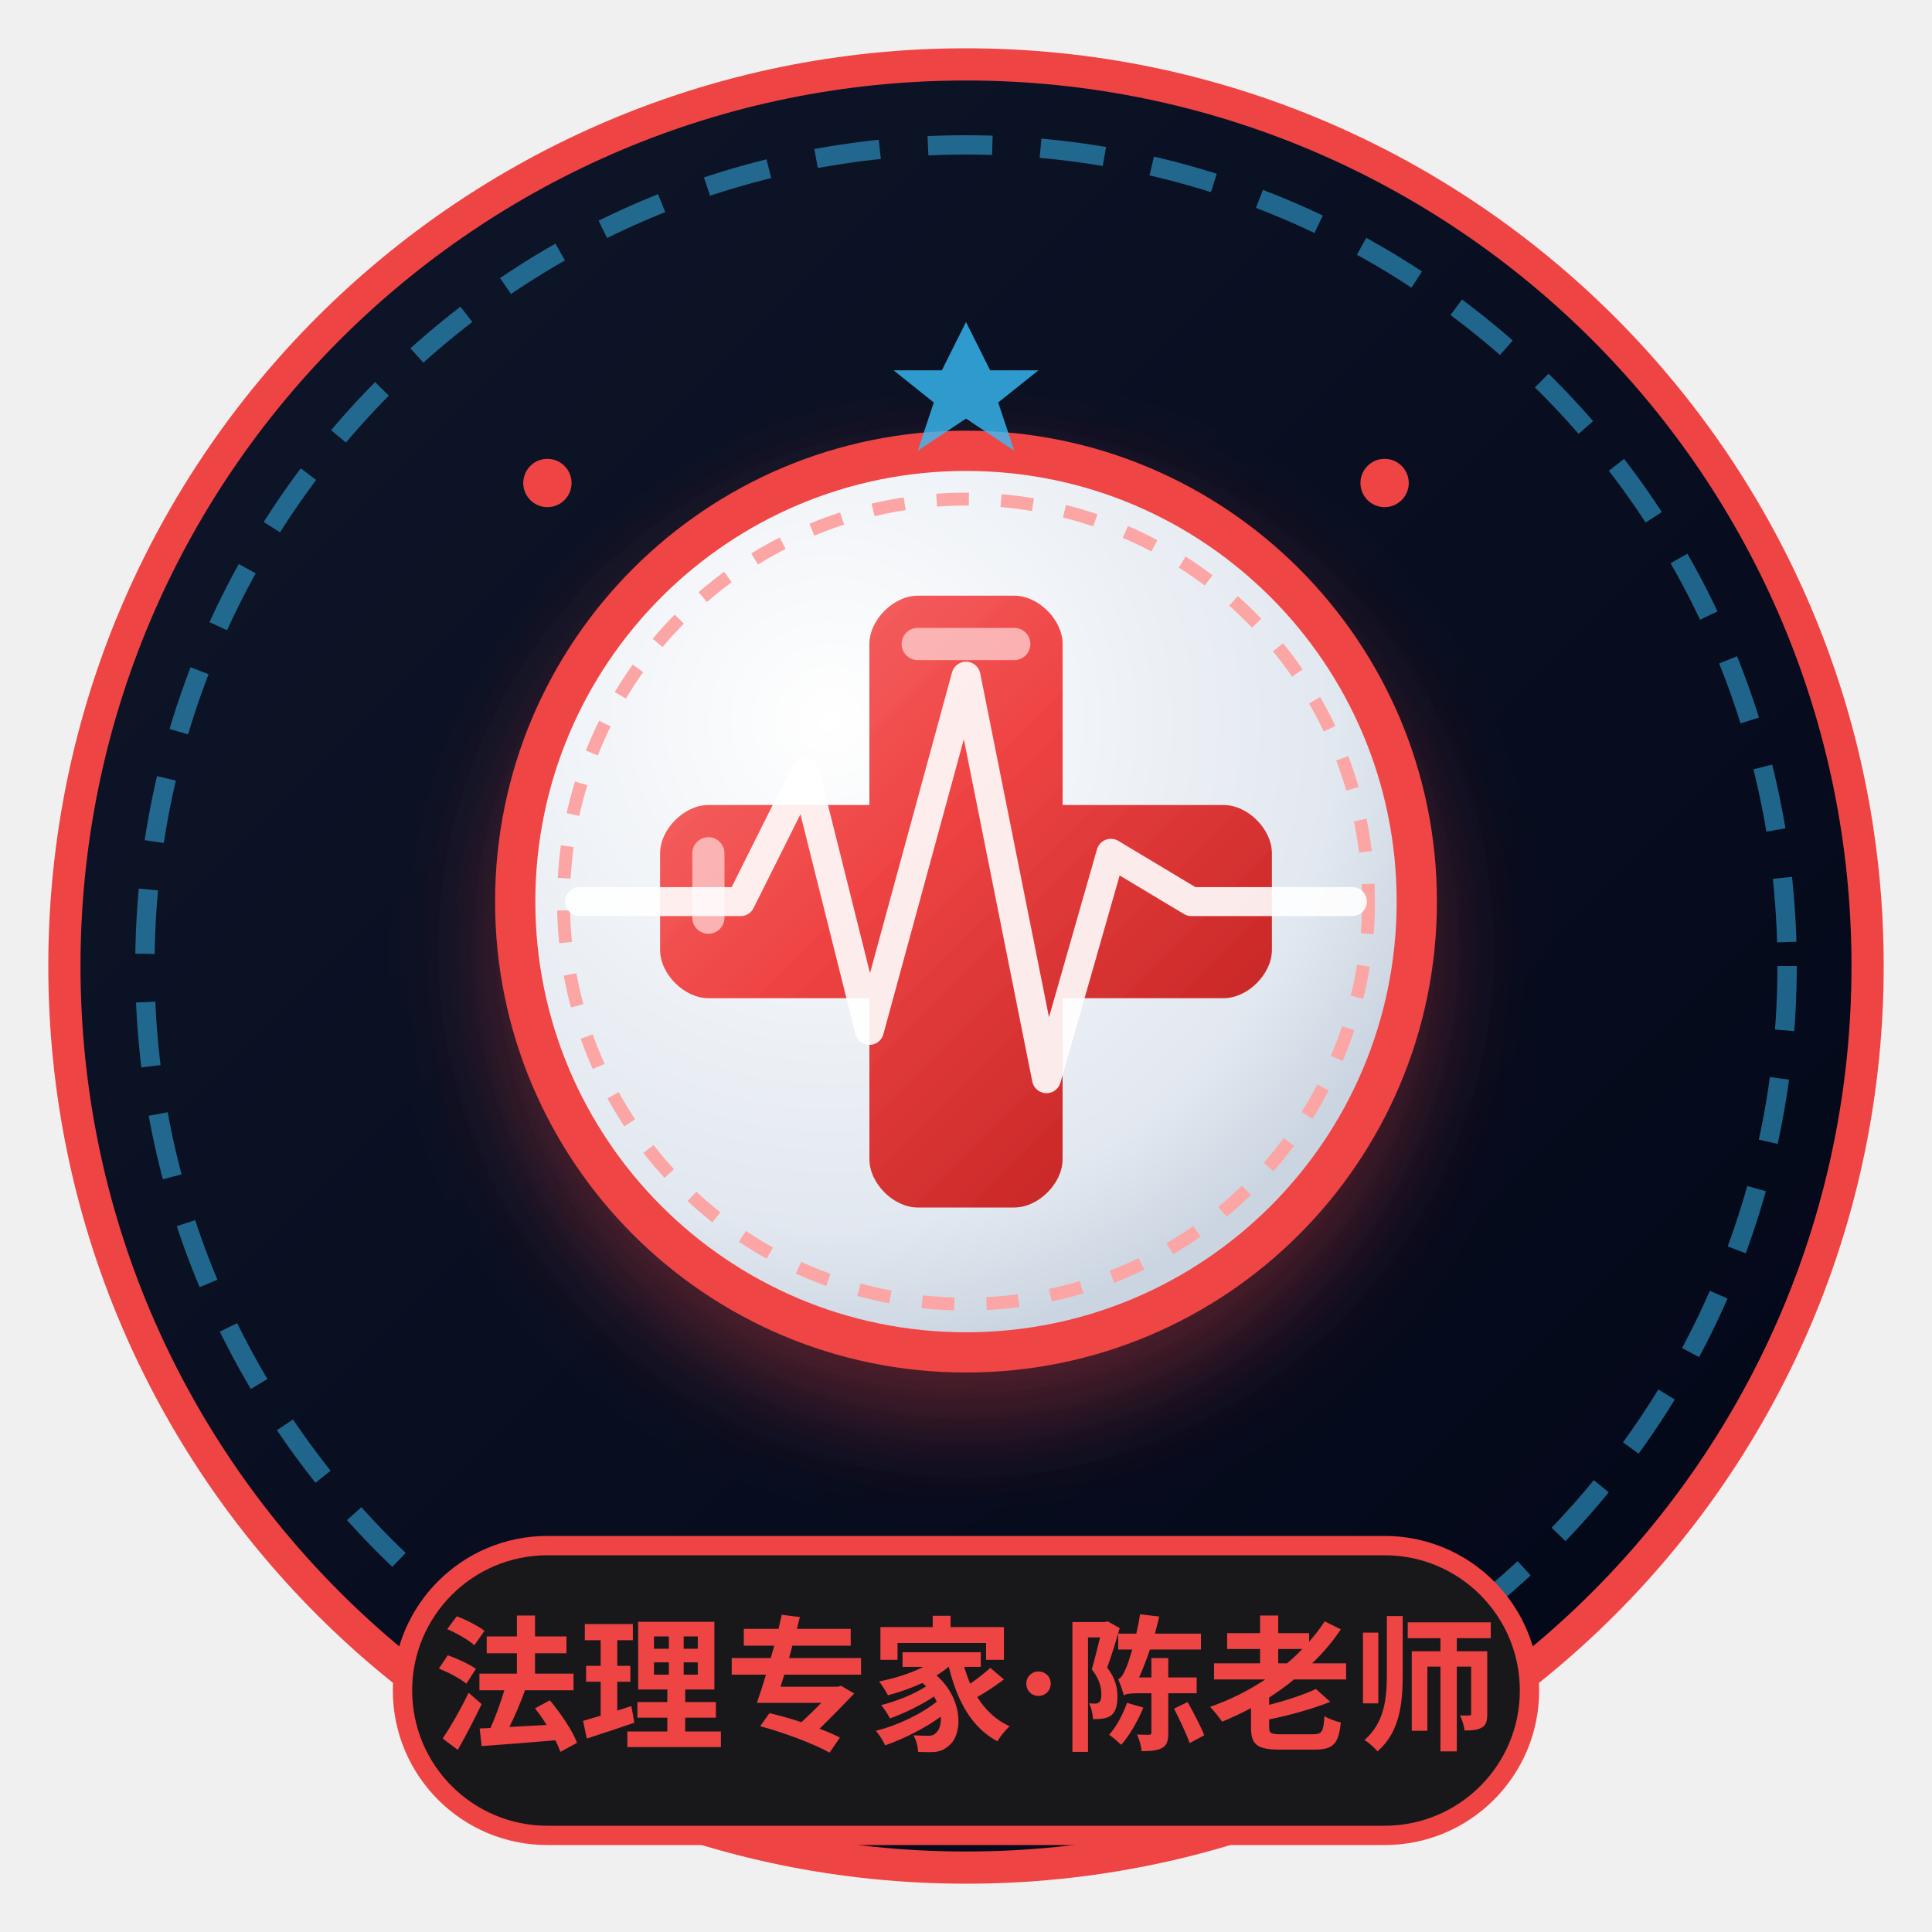
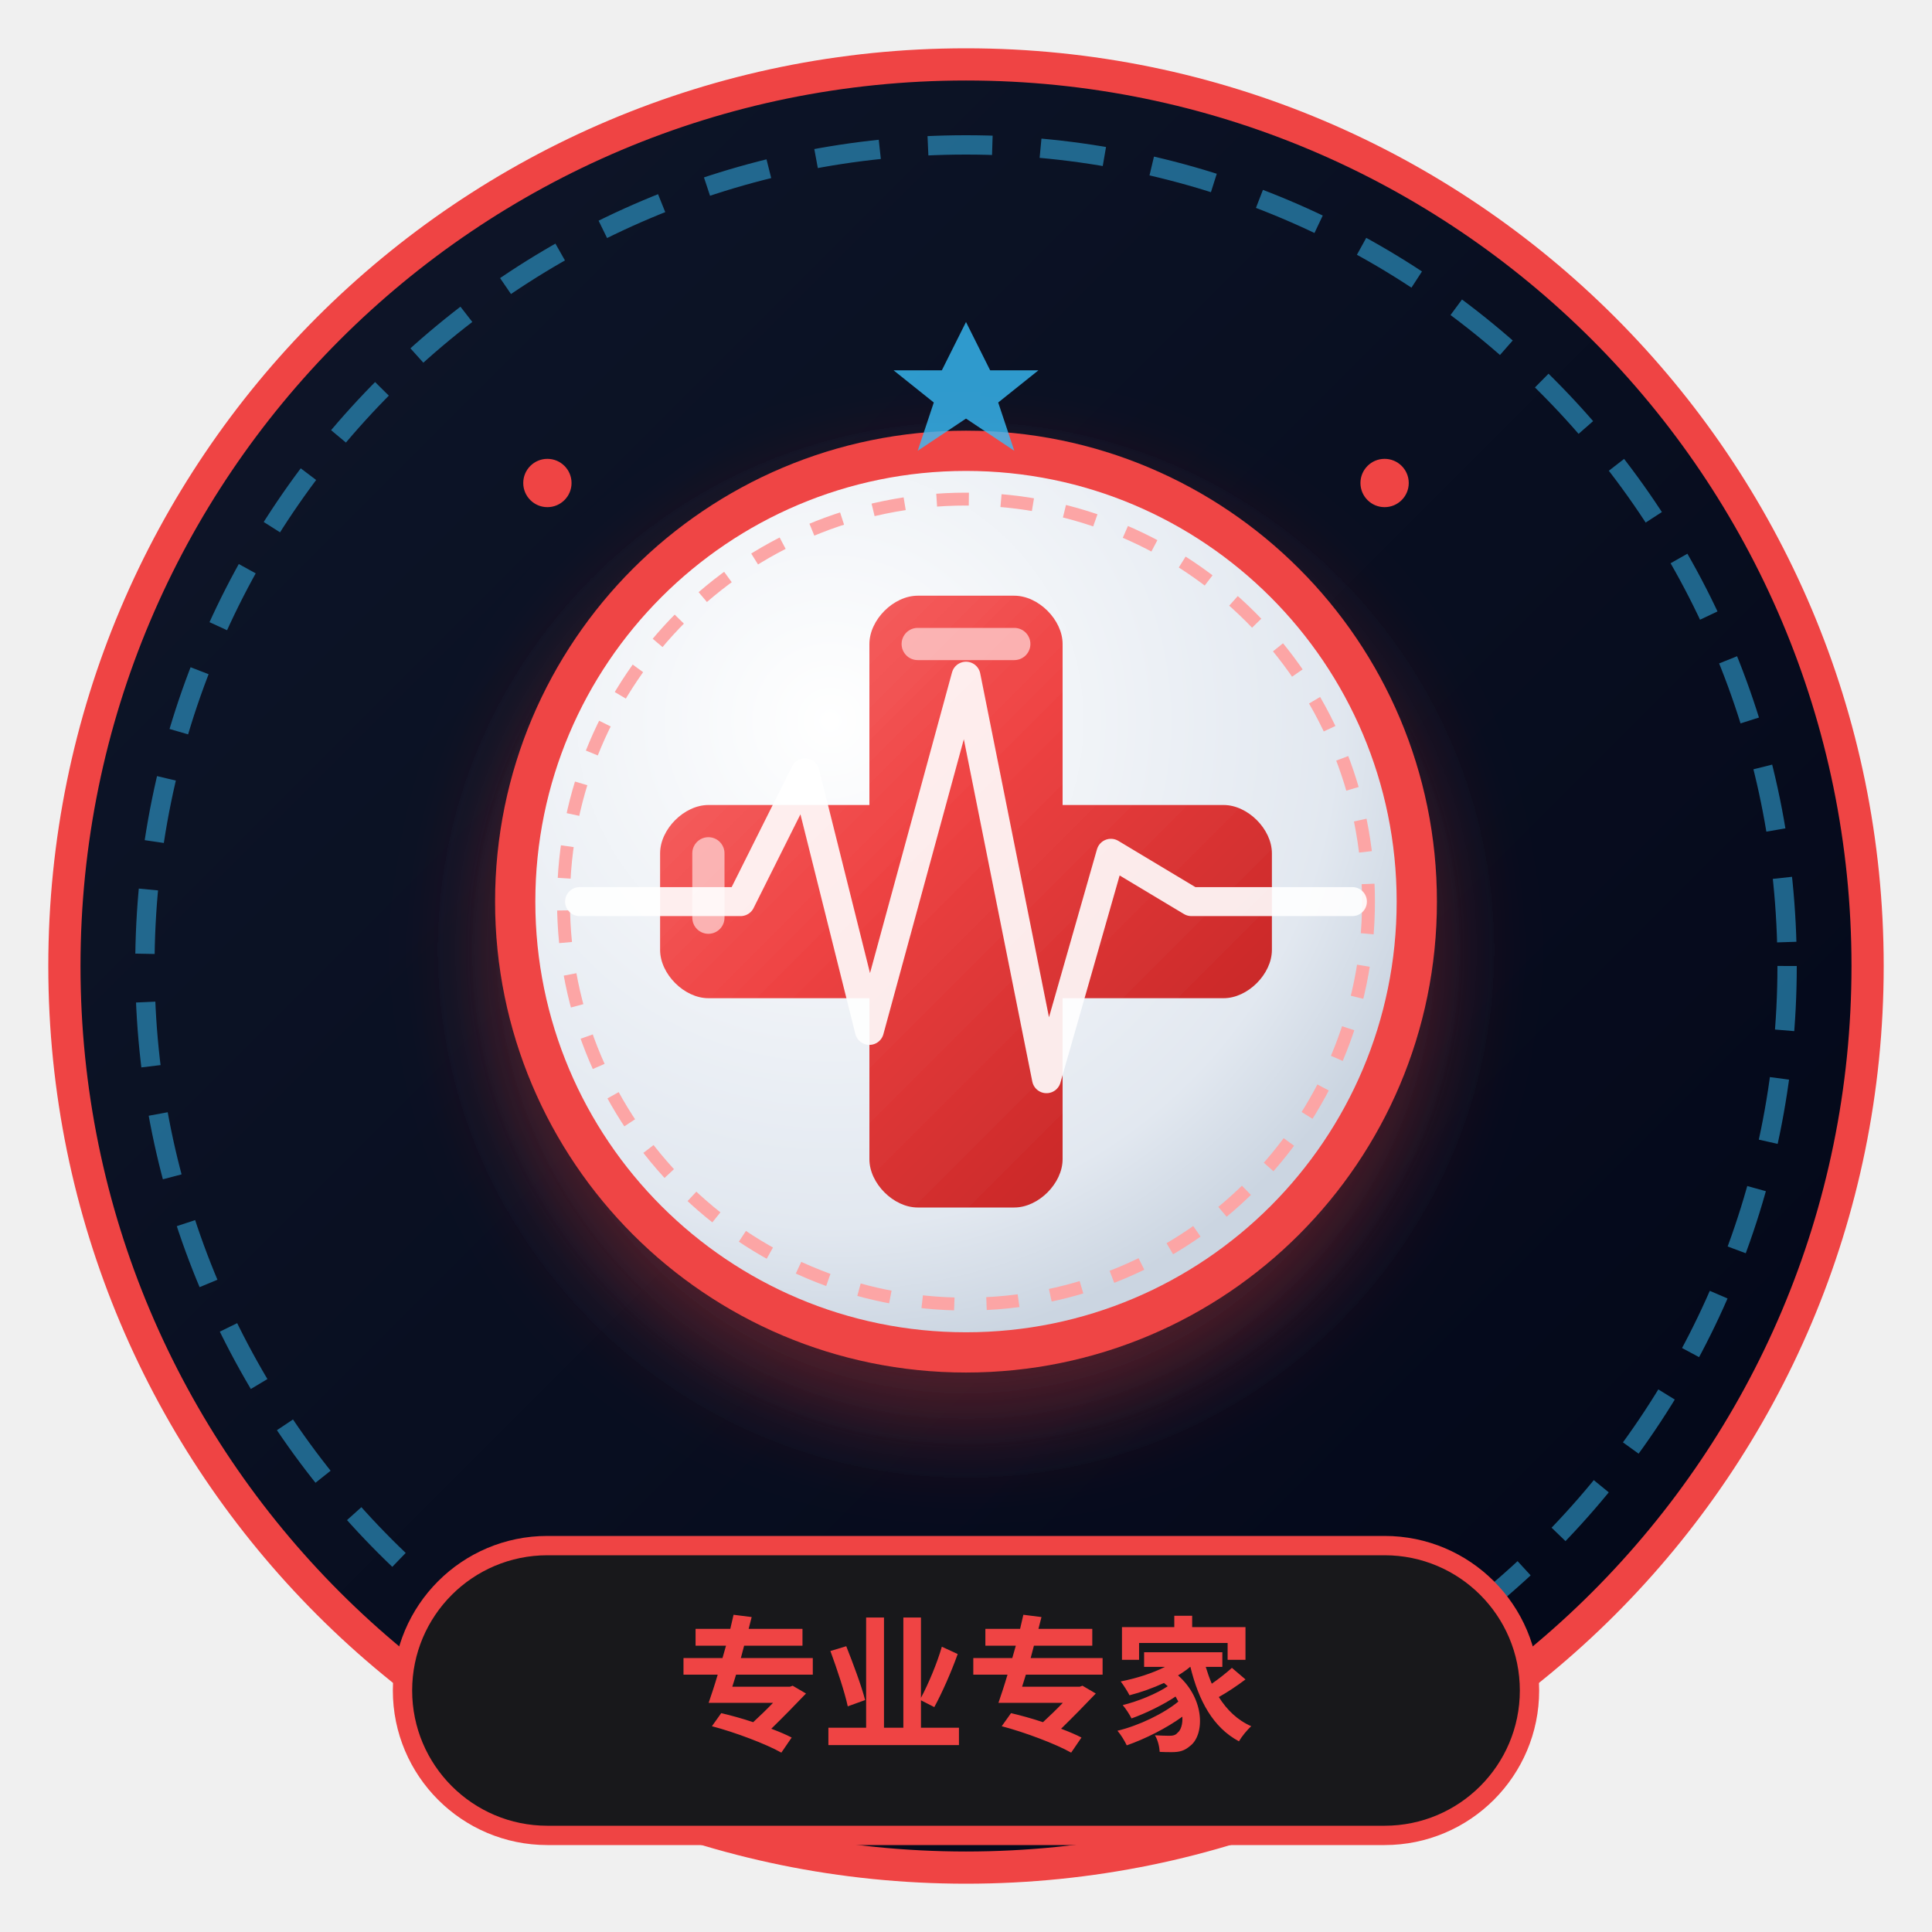
<svg xmlns="http://www.w3.org/2000/svg" viewBox="0 0 120 120" width="120" height="120">
  <defs>
    <linearGradient id="medBg" x1="0%" y1="0%" x2="100%" y2="100%">
      <stop offset="0%" stop-color="#0F172A" />
      <stop offset="100%" stop-color="#020617" />
    </linearGradient>
    <linearGradient id="crossGrad" x1="0%" y1="0%" x2="100%" y2="100%">
      <stop offset="0%" stop-color="#F87171" />
      <stop offset="40%" stop-color="#EF4444" />
      <stop offset="100%" stop-color="#B91C1C" />
    </linearGradient>
    <radialGradient id="discGrad" cx="35%" cy="30%" r="70%">
      <stop offset="0%" stop-color="#FFFFFF" />
      <stop offset="80%" stop-color="#E2E8F0" />
      <stop offset="100%" stop-color="#CBD5E1" />
    </radialGradient>
    <filter id="medGlow" x="-20%" y="-20%" width="140%" height="140%">
      <feDropShadow dx="0" dy="3" stdDeviation="3" flood-color="#EF4444" flood-opacity="0.35" />
    </filter>
  </defs>
  <circle cx="60" cy="60" r="56" fill="url(#medBg)" stroke="#EF4444" stroke-width="2" />
  <circle cx="60" cy="60" r="51" fill="none" stroke="#38BDF8" stroke-width="1.2" stroke-dasharray="4 3" opacity="0.5" />
  <g filter="url(#medGlow)">
    <circle cx="60" cy="56" r="28" fill="url(#discGrad)" stroke="#EF4444" stroke-width="2.5" />
    <circle cx="60" cy="56" r="25" fill="none" stroke="#FCA5A5" stroke-width="0.8" stroke-dasharray="2 2" />
    <path d="       M 54 40       C 54 38.5, 55.5 37, 57 37 L 63 37 C 64.5 37, 66 38.5, 66 40 L 66 50       L 76 50 C 77.5 50, 79 51.5, 79 53 L 79 59 C 79 60.5, 77.5 62, 76 62 L 66 62       L 66 72 C 66 73.5, 64.5 75, 63 75 L 57 75 C 55.5 75, 54 73.5, 54 72 L 54 62       L 44 62 C 42.5 62, 41 60.5, 41 59 L 41 53 C 41 51.5, 42.5 50, 44 50 L 54 50       Z" fill="url(#crossGrad)" />
    <rect x="56" y="39" width="8" height="2" rx="1" fill="#FECACA" opacity="0.8" />
    <rect x="43" y="52" width="2" height="6" rx="1" fill="#FECACA" opacity="0.8" />
    <path d="M 36 56 L 46 56 L 50 48 L 54 64 L 60 42 L 65 67 L 69 53 L 74 56 L 84 56" fill="none" stroke="#FFFFFF" stroke-width="1.8" stroke-linecap="round" stroke-linejoin="round" opacity="0.9" />
  </g>
  <polygon points="60,20 61.5,23 64.5,23 62,25 63,28 60,26 57,28 58,25 55.5,23 58.5,23" fill="#38BDF8" opacity="0.8" />
  <circle cx="34" cy="30" r="1.5" fill="#EF4444" />
  <circle cx="86" cy="30" r="1.5" fill="#EF4444" />
  <rect x="25" y="96" width="70" height="18" rx="9" fill="#18181B" stroke="#EF4444" stroke-width="1.2" />
-   <text x="60" y="108" fill="#EF4444" font-family="-apple-system, sans-serif" font-size="9" font-weight="700" text-anchor="middle">法理专家·陈老师</text>
+   <text x="60" y="108" fill="#EF4444" font-family="-apple-system, sans-serif" font-size="9" font-weight="700" text-anchor="middle">专业专家</text>
</svg>
